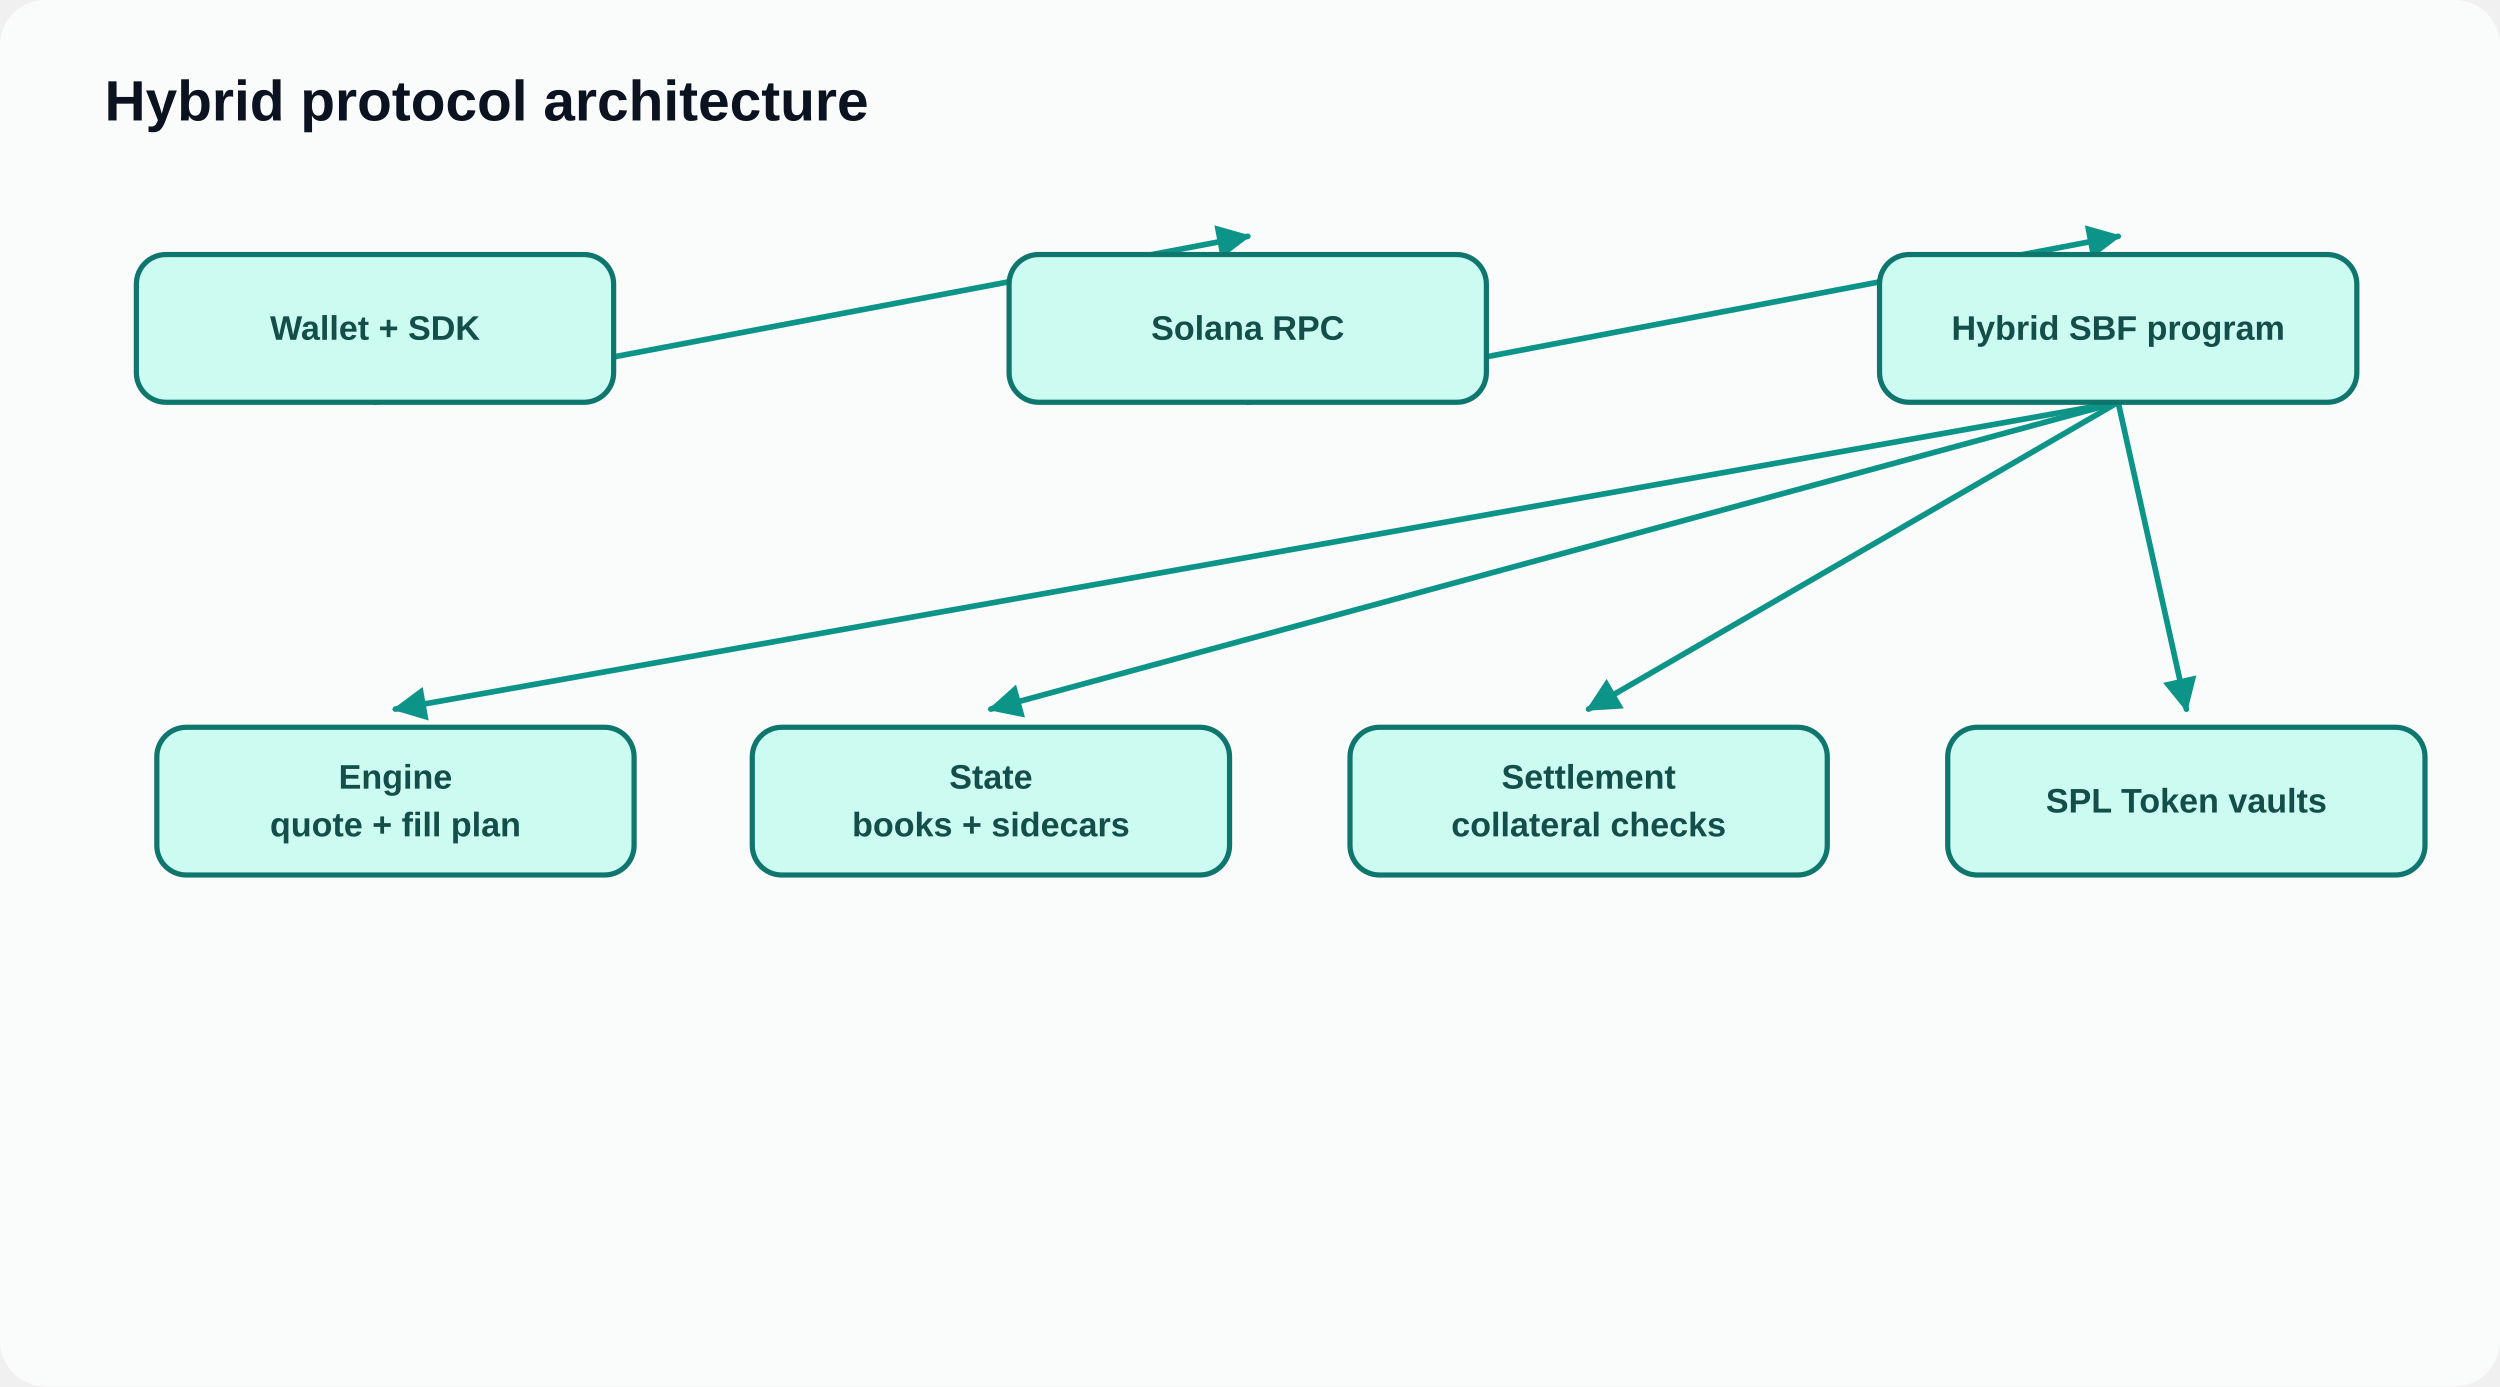
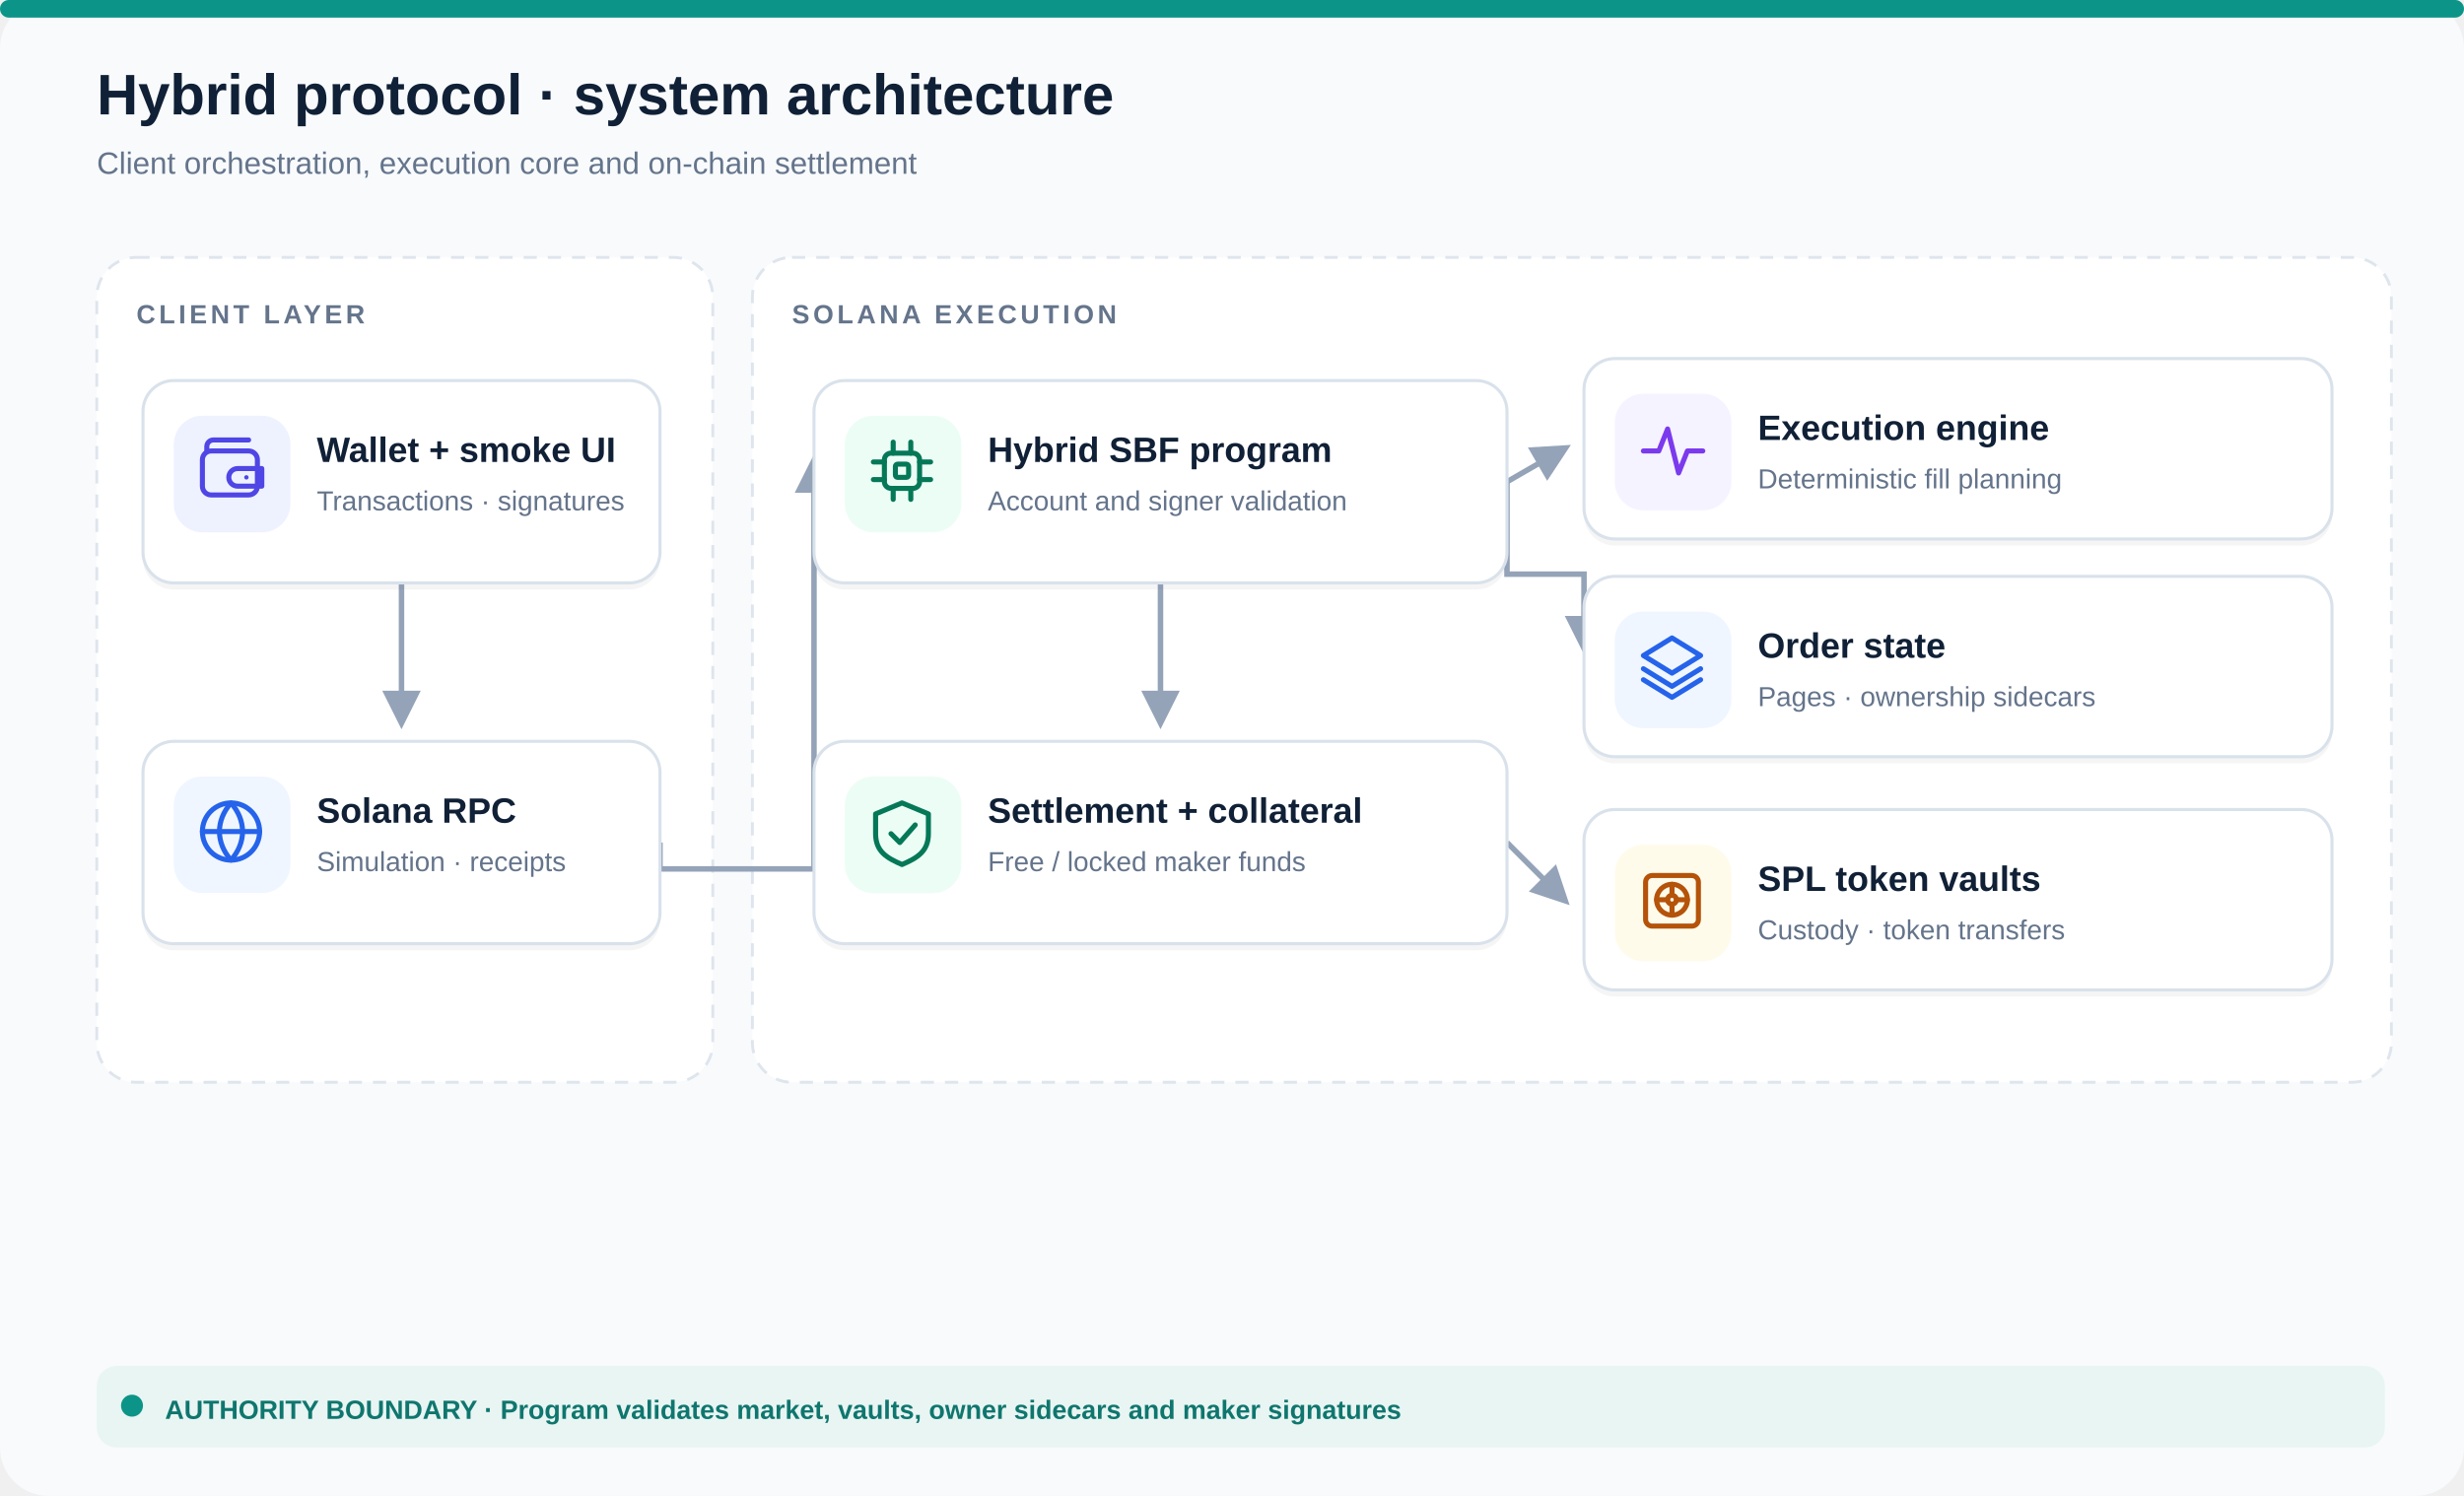
- <svg xmlns="http://www.w3.org/2000/svg" width="1100" height="610" viewBox="0 0 1100 610" role="img" aria-label="Hybrid protocol architecture">
+ <svg xmlns="http://www.w3.org/2000/svg" width="1120" height="680" viewBox="0 0 1120 680" role="img" aria-label="Hybrid protocol · system architecture">
  <defs>
-     <marker id="arrow" viewBox="0 0 10 10" refX="9" refY="5" markerWidth="6" markerHeight="6" orient="auto-start-reverse">
-       <path d="M0 0L10 5L0 10Z" fill="#0D9488" />
+     <marker id="ar" viewBox="0 0 10 10" refX="8" refY="5" markerWidth="7" markerHeight="7" orient="auto">
+       <path d="M0 0L10 5L0 10Z" fill="#94A3B8" />
    </marker>
  </defs>
-   <rect width="1100" height="610" rx="20" fill="#FAFCFC" />
-   <text x="46" y="53" font-size="25" fill="#0B1220" font-family="Arial,sans-serif" font-weight="700">Hybrid protocol architecture</text>
-   <path d="M 165 177 L 549 104" fill="none" stroke="#0D9488" stroke-width="2.5" stroke-linecap="round" marker-end="url(#arrow)" />
-   <path d="M 549 177 L 932 104" fill="none" stroke="#0D9488" stroke-width="2.5" stroke-linecap="round" marker-end="url(#arrow)" />
-   <path d="M 932 177 L 174 312" fill="none" stroke="#0D9488" stroke-width="2.5" stroke-linecap="round" marker-end="url(#arrow)" />
-   <path d="M 932 177 L 436 312" fill="none" stroke="#0D9488" stroke-width="2.5" stroke-linecap="round" marker-end="url(#arrow)" />
-   <path d="M 932 177 L 699 312" fill="none" stroke="#0D9488" stroke-width="2.5" stroke-linecap="round" marker-end="url(#arrow)" />
-   <path d="M 932 177 L 962 312" fill="none" stroke="#0D9488" stroke-width="2.5" stroke-linecap="round" marker-end="url(#arrow)" />
-   <rect x="60" y="112" width="210" height="65" rx="13" fill="#CCFBF1" stroke="#0F766E" stroke-width="2.3" />
-   <text x="165" y="149.5" font-family="Arial,sans-serif" font-size="15" font-weight="600" text-anchor="middle" fill="#134E4A">Wallet + SDK</text>
-   <rect x="444" y="112" width="210" height="65" rx="13" fill="#CCFBF1" stroke="#0F766E" stroke-width="2.3" />
-   <text x="549" y="149.5" font-family="Arial,sans-serif" font-size="15" font-weight="600" text-anchor="middle" fill="#134E4A">Solana RPC</text>
-   <rect x="827" y="112" width="210" height="65" rx="13" fill="#CCFBF1" stroke="#0F766E" stroke-width="2.3" />
-   <text x="932" y="149.5" font-family="Arial,sans-serif" font-size="15" font-weight="600" text-anchor="middle" fill="#134E4A">Hybrid SBF program</text>
-   <rect x="69" y="320" width="210" height="65" rx="13" fill="#CCFBF1" stroke="#0F766E" stroke-width="2.3" />
-   <text x="174" y="347" font-family="Arial,sans-serif" font-size="15" font-weight="600" text-anchor="middle" fill="#134E4A">Engine</text>
-   <text x="174" y="368" font-family="Arial,sans-serif" font-size="15" font-weight="600" text-anchor="middle" fill="#134E4A">quote + fill plan</text>
-   <rect x="331" y="320" width="210" height="65" rx="13" fill="#CCFBF1" stroke="#0F766E" stroke-width="2.3" />
-   <text x="436" y="347" font-family="Arial,sans-serif" font-size="15" font-weight="600" text-anchor="middle" fill="#134E4A">State</text>
-   <text x="436" y="368" font-family="Arial,sans-serif" font-size="15" font-weight="600" text-anchor="middle" fill="#134E4A">books + sidecars</text>
-   <rect x="594" y="320" width="210" height="65" rx="13" fill="#CCFBF1" stroke="#0F766E" stroke-width="2.3" />
-   <text x="699" y="347" font-family="Arial,sans-serif" font-size="15" font-weight="600" text-anchor="middle" fill="#134E4A">Settlement</text>
-   <text x="699" y="368" font-family="Arial,sans-serif" font-size="15" font-weight="600" text-anchor="middle" fill="#134E4A">collateral checks</text>
-   <rect x="857" y="320" width="210" height="65" rx="13" fill="#CCFBF1" stroke="#0F766E" stroke-width="2.3" />
-   <text x="962" y="357.5" font-family="Arial,sans-serif" font-size="15" font-weight="600" text-anchor="middle" fill="#134E4A">SPL Token vaults</text>
+   <rect width="1120" height="680" rx="22" fill="#F8FAFC" />
+   <rect x="0" y="0" width="1120" height="8" rx="4" fill="#0D9488" />
+   <text x="44" y="52" font-family="Arial,sans-serif" font-size="26" fill="#102036" font-weight="700">Hybrid protocol · system architecture</text>
+   <text x="44" y="79" font-size="14" font-family="Arial,sans-serif" fill="#64748B">Client orchestration, execution core and on-chain settlement</text>
+   <rect x="44" y="117" width="280" height="375" rx="18" fill="#FFFFFF" stroke="#DEE5ED" stroke-width="1.3" stroke-dasharray="6 5" />
+   <text x="62" y="147" font-family="Arial,sans-serif" font-size="12" font-weight="700" letter-spacing="1.6" fill="#64748B">CLIENT LAYER</text>
+   <rect x="342" y="117" width="745" height="375" rx="18" fill="#FFFFFF" stroke="#DEE5ED" stroke-width="1.3" stroke-dasharray="6 5" />
+   <text x="360" y="147" font-family="Arial,sans-serif" font-size="12" font-weight="700" letter-spacing="1.6" fill="#64748B">SOLANA EXECUTION</text>
+   <path d="M182.5 265 L182.5 301 L182.5 301 L182.5 328" fill="none" stroke="#94A3B8" stroke-width="2.5" marker-end="url(#ar)" />
+   <path d="M300 383 L300 395 L370 395 L370 210" fill="none" stroke="#94A3B8" stroke-width="2.5" marker-end="url(#ar)" />
+   <path d="M685 219 L711 204" fill="none" stroke="#94A3B8" stroke-width="2.5" marker-end="url(#ar)" />
+   <path d="M685 219 L685 261 L720 261 L720 294" fill="none" stroke="#94A3B8" stroke-width="2.5" marker-end="url(#ar)" />
+   <path d="M527.5 265 L527.5 301 L527.5 301 L527.5 328" fill="none" stroke="#94A3B8" stroke-width="2.5" marker-end="url(#ar)" />
+   <path d="M685 383 L711 409" fill="none" stroke="#94A3B8" stroke-width="2.5" marker-end="url(#ar)" />
+   <rect x="65" y="176" width="235" height="92" rx="14" fill="#0F172A" opacity=".045" />
+   <rect x="65" y="173" width="235" height="92" rx="14" fill="#FFFFFF" stroke="#D9E2EB" stroke-width="1.4" />
+   <rect x="79" y="189" width="53" height="53" rx="13" fill="#EEF2FF" />
+   <g transform="translate(90 199)" fill="none" stroke="#4F46E5" stroke-width="2.3" stroke-linecap="round" stroke-linejoin="round">
+     <rect x="2" y="6" width="25" height="20" rx="4" />
+     <path d="M4 6V4a3 3 0 0 1 3-3h16" />
+     <path d="M18 14h11v8H18a4 4 0 0 1 0-8z" />
+     <circle cx="22" cy="18" r="1" fill="#4F46E5" stroke="none" />
+   </g>
+   <text x="144" y="210" font-family="Arial,sans-serif" font-size="16" font-weight="700" fill="#102036">Wallet + smoke UI</text>
+   <text x="144" y="232" font-family="Arial,sans-serif" font-size="12.5" fill="#64748B">Transactions · signatures</text>
+   <rect x="65" y="340" width="235" height="92" rx="14" fill="#0F172A" opacity=".045" />
+   <rect x="65" y="337" width="235" height="92" rx="14" fill="#FFFFFF" stroke="#D9E2EB" stroke-width="1.4" />
+   <rect x="79" y="353" width="53" height="53" rx="13" fill="#EFF6FF" />
+   <g transform="translate(90 363)" fill="none" stroke="#2563EB" stroke-width="2.3" stroke-linecap="round" stroke-linejoin="round">
+     <circle cx="15" cy="15" r="13" />
+     <path d="M2 15h26M15 2c-7 8-7 18 0 26M15 2c7 8 7 18 0 26" />
+   </g>
+   <text x="144" y="374" font-family="Arial,sans-serif" font-size="16" font-weight="700" fill="#102036">Solana RPC</text>
+   <text x="144" y="396" font-family="Arial,sans-serif" font-size="12.5" fill="#64748B">Simulation · receipts</text>
+   <rect x="370" y="176" width="315" height="92" rx="14" fill="#0F172A" opacity=".045" />
+   <rect x="370" y="173" width="315" height="92" rx="14" fill="#FFFFFF" stroke="#D9E2EB" stroke-width="1.4" />
+   <rect x="384" y="189" width="53" height="53" rx="13" fill="#ECFDF5" />
+   <g transform="translate(395 199)" fill="none" stroke="#047857" stroke-width="2.3" stroke-linecap="round" stroke-linejoin="round">
+     <rect x="7" y="7" width="16" height="16" rx="3" />
+     <rect x="12" y="12" width="6" height="6" rx="1" />
+     <path d="M11 2v5M19 2v5M11 23v5M19 23v5M2 11h5M2 19h5M23 11h5M23 19h5" />
+   </g>
+   <text x="449" y="210" font-family="Arial,sans-serif" font-size="16" font-weight="700" fill="#102036">Hybrid SBF program</text>
+   <text x="449" y="232" font-family="Arial,sans-serif" font-size="12.5" fill="#64748B">Account and signer validation</text>
+   <rect x="720" y="166" width="340" height="82" rx="14" fill="#0F172A" opacity=".045" />
+   <rect x="720" y="163" width="340" height="82" rx="14" fill="#FFFFFF" stroke="#D9E2EB" stroke-width="1.4" />
+   <rect x="734" y="179" width="53" height="53" rx="13" fill="#F5F3FF" />
+   <g transform="translate(745 189)" fill="none" stroke="#7C3AED" stroke-width="2.3" stroke-linecap="round" stroke-linejoin="round">
+     <path d="M2 16h7l4-10 5 20 4-10h7" />
+   </g>
+   <text x="799" y="200" font-family="Arial,sans-serif" font-size="16" font-weight="700" fill="#102036">Execution engine</text>
+   <text x="799" y="222" font-family="Arial,sans-serif" font-size="12.5" fill="#64748B">Deterministic fill planning</text>
+   <rect x="720" y="265" width="340" height="82" rx="14" fill="#0F172A" opacity=".045" />
+   <rect x="720" y="262" width="340" height="82" rx="14" fill="#FFFFFF" stroke="#D9E2EB" stroke-width="1.4" />
+   <rect x="734" y="278" width="53" height="53" rx="13" fill="#EFF6FF" />
+   <g transform="translate(745 288)" fill="none" stroke="#2563EB" stroke-width="2.3" stroke-linecap="round" stroke-linejoin="round">
+     <path d="m15 2 13 8-13 8L2 10l13-8zM2 16l13 8 13-8M2 21l13 8 13-8" />
+   </g>
+   <text x="799" y="299" font-family="Arial,sans-serif" font-size="16" font-weight="700" fill="#102036">Order state</text>
+   <text x="799" y="321" font-family="Arial,sans-serif" font-size="12.5" fill="#64748B">Pages · ownership sidecars</text>
+   <rect x="370" y="340" width="315" height="92" rx="14" fill="#0F172A" opacity=".045" />
+   <rect x="370" y="337" width="315" height="92" rx="14" fill="#FFFFFF" stroke="#D9E2EB" stroke-width="1.4" />
+   <rect x="384" y="353" width="53" height="53" rx="13" fill="#ECFDF5" />
+   <g transform="translate(395 363)" fill="none" stroke="#047857" stroke-width="2.3" stroke-linecap="round" stroke-linejoin="round">
+     <path d="M15 2 27 7v9c0 8-5 11-12 14C8 27 3 24 3 16V7z" />
+     <path d="m10 16 4 4 7-8" />
+   </g>
+   <text x="449" y="374" font-family="Arial,sans-serif" font-size="16" font-weight="700" fill="#102036">Settlement + collateral</text>
+   <text x="449" y="396" font-family="Arial,sans-serif" font-size="12.5" fill="#64748B">Free / locked maker funds</text>
+   <rect x="720" y="371" width="340" height="82" rx="14" fill="#0F172A" opacity=".045" />
+   <rect x="720" y="368" width="340" height="82" rx="14" fill="#FFFFFF" stroke="#D9E2EB" stroke-width="1.4" />
+   <rect x="734" y="384" width="53" height="53" rx="13" fill="#FFFBEB" />
+   <g transform="translate(745 394)" fill="none" stroke="#B45309" stroke-width="2.3" stroke-linecap="round" stroke-linejoin="round">
+     <rect x="3" y="4" width="24" height="23" rx="3" />
+     <circle cx="15" cy="15" r="7" />
+     <circle cx="15" cy="15" r="2" />
+     <path d="M15 8v5M8 15h5M17 15h5M15 17v5" />
+   </g>
+   <text x="799" y="405" font-family="Arial,sans-serif" font-size="16" font-weight="700" fill="#102036">SPL token vaults</text>
+   <text x="799" y="427" font-family="Arial,sans-serif" font-size="12.5" fill="#64748B">Custody · token transfers</text>
+   <rect x="44" y="621" width="1040" height="37" rx="9" fill="#E8F5F3" />
+   <circle cx="60" cy="639" r="5" fill="#0D9488" />
+   <text x="75" y="645" font-family="Arial,sans-serif" font-size="12" font-weight="700" fill="#0F766E">AUTHORITY BOUNDARY  ·  Program validates market, vaults, owner sidecars and maker signatures</text>
</svg>
